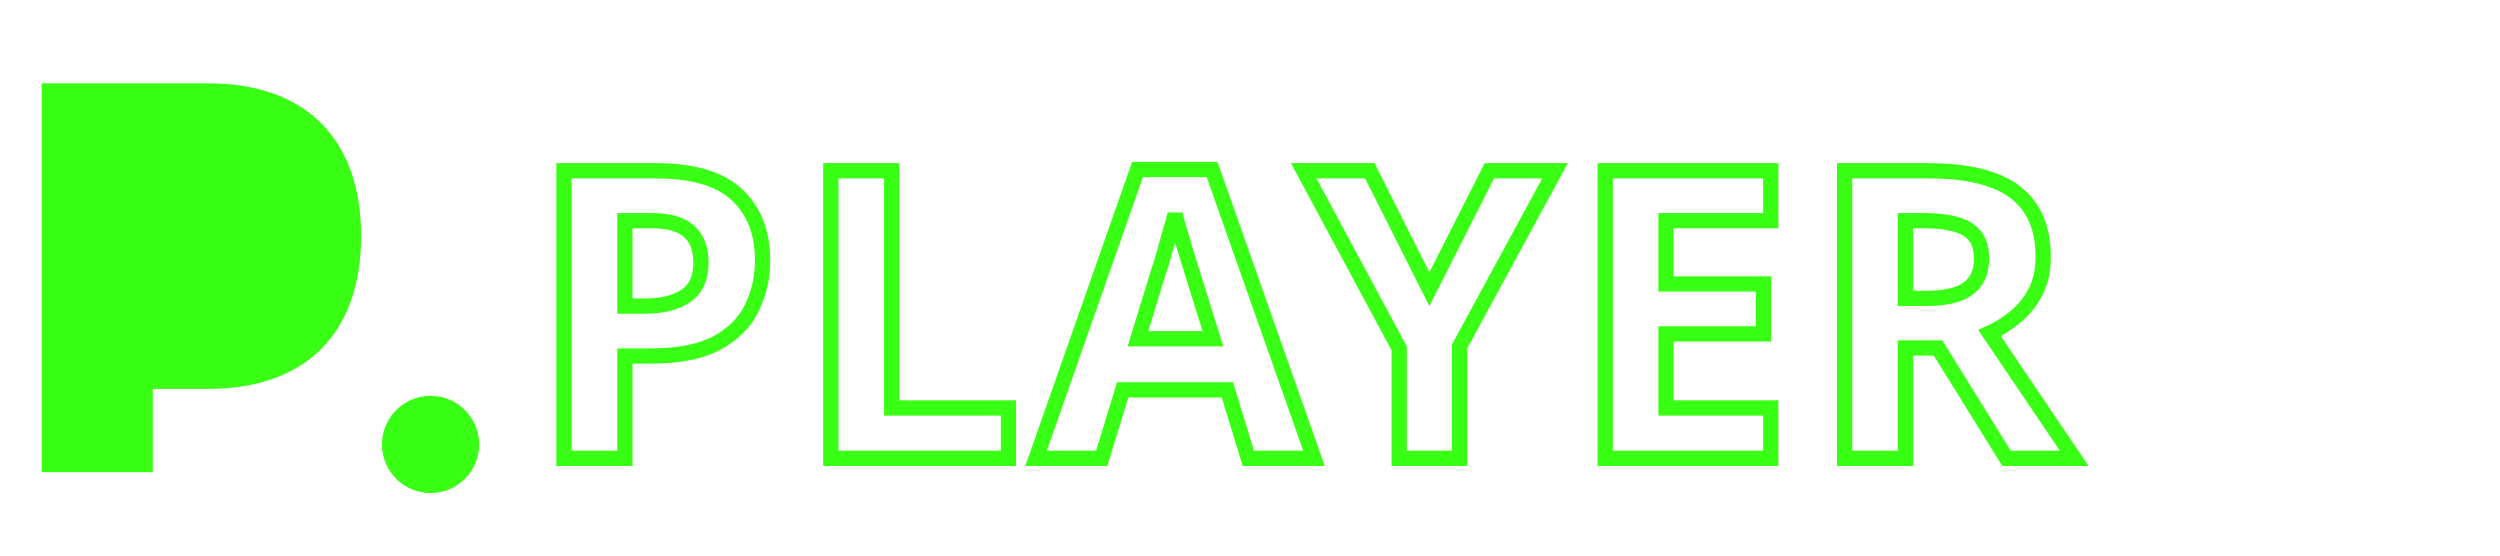
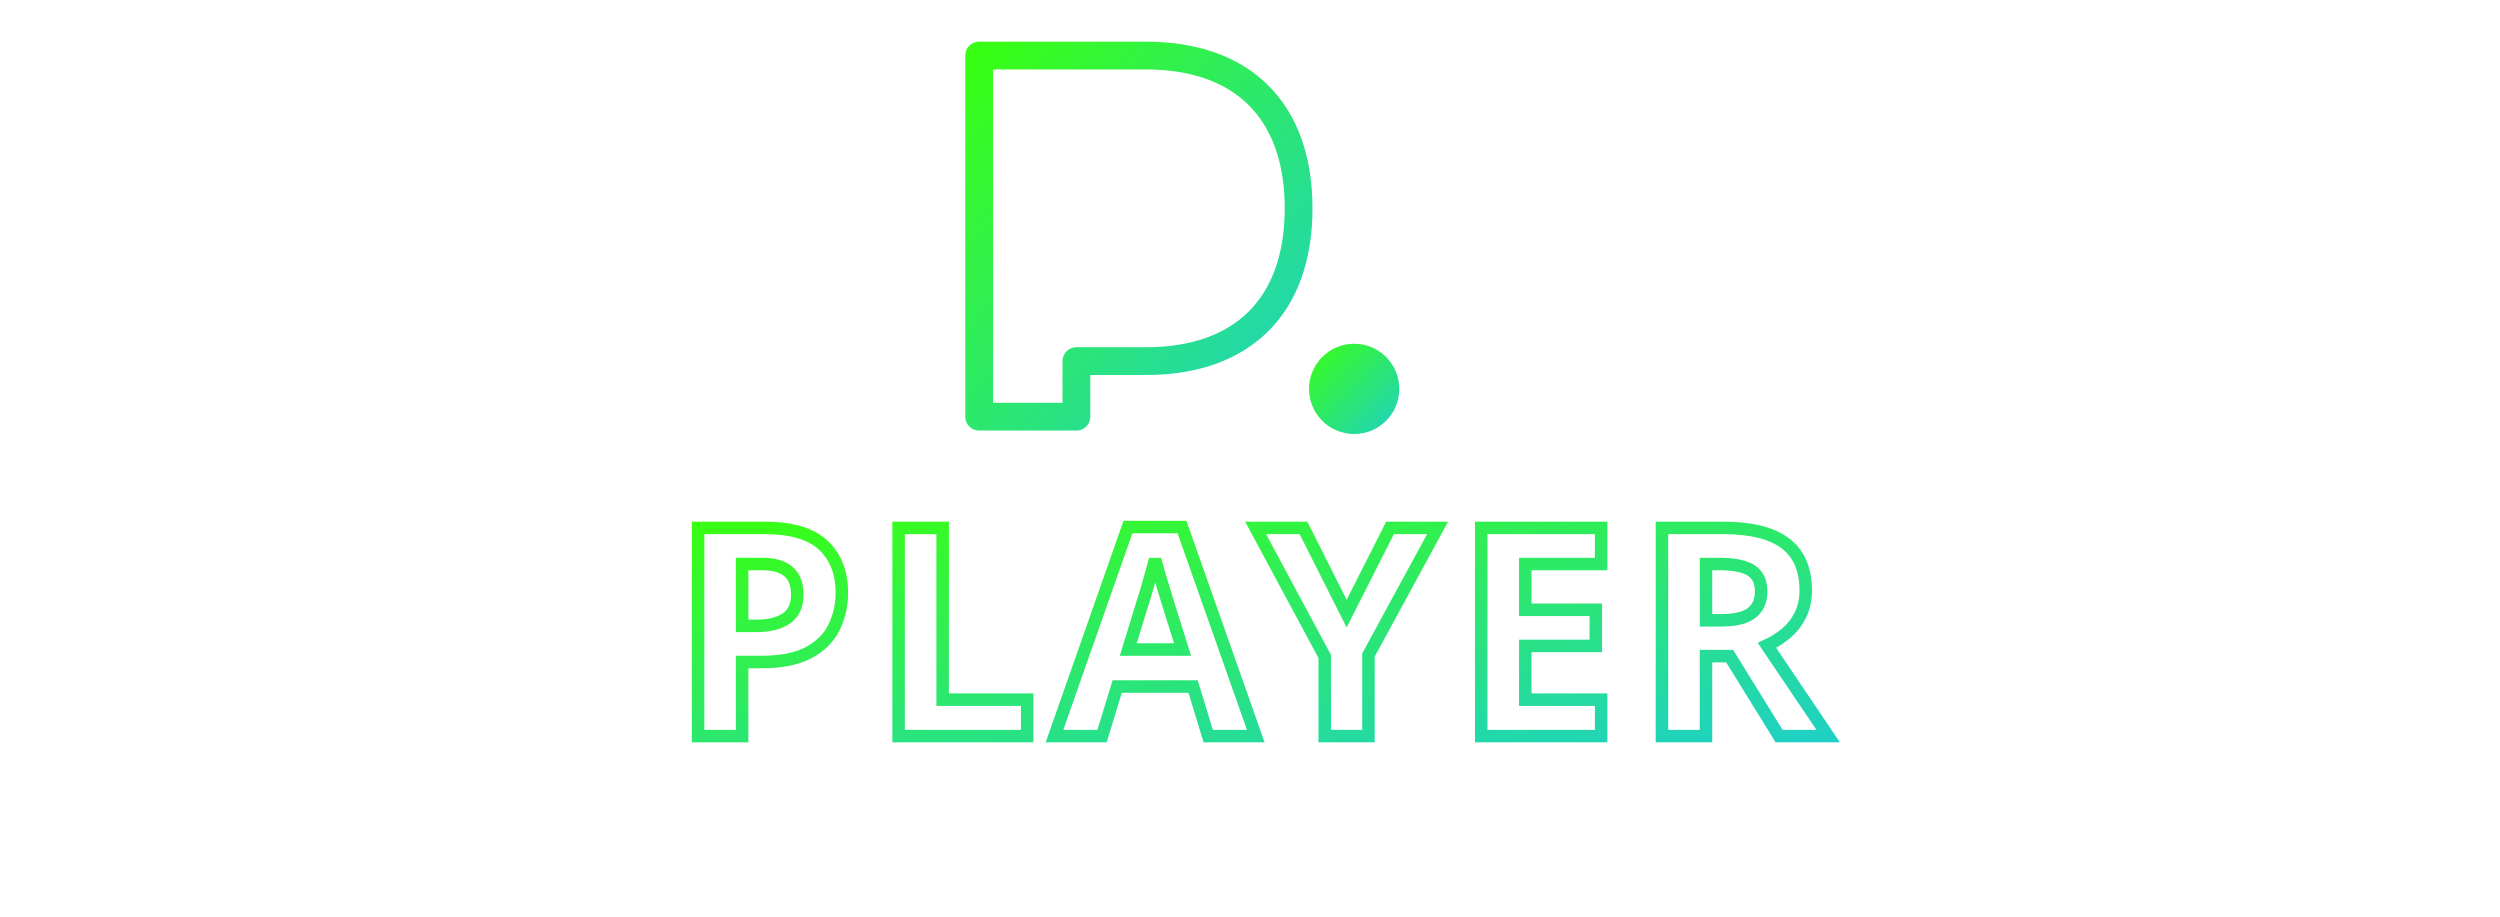
- <svg xmlns="http://www.w3.org/2000/svg" viewBox="0 0 360 80" fill="none">
-   <path d="M 6 68 L 6 12 L 30 12 C 44 12 52 20 52 34 C 52 48 44 56 30 56 L 22 56 L 22 68 Z" fill="#39FF14" />
-   <circle cx="62" cy="64" r="7" fill="#39FF14" />
-   <text x="76" y="66" font-family="'League Spartan', system-ui, sans-serif" font-size="58" font-weight="900" letter-spacing="2" fill="none" stroke="#39FF14" stroke-width="2.2" paint-order="stroke">PLAYER</text>
+ <svg xmlns="http://www.w3.org/2000/svg" viewBox="0 0 360 132" fill="none">
+   <defs>
+     <linearGradient id="lp" x1="0%" y1="0%" x2="100%" y2="100%">
+       <stop offset="0%" stop-color="#39FF14" />
+       <stop offset="100%" stop-color="#1FD1C4" />
+     </linearGradient>
+   </defs>
+   <g transform="translate(131,4)">
+     <path d="M 10 56 L 10 4 L 34 4 C 48 4 56 12 56 26 C 56 40 48 48 34 48 L 24 48 L 24 56 Z" fill="none" stroke="url(#lp)" stroke-width="4" stroke-linejoin="round" />
+     <circle cx="64" cy="52" r="6.5" fill="url(#lp)" />
+   </g>
+   <text x="180" y="106" text-anchor="middle" font-family="'League Spartan', system-ui, sans-serif" font-size="42" font-weight="900" letter-spacing="2.5" fill="none" stroke="url(#lp)" stroke-width="1.8" paint-order="stroke">PLAYER</text>
+   <text x="180" y="126" text-anchor="middle" font-family="'League Spartan', system-ui, sans-serif" font-size="9" font-weight="800" letter-spacing="2.4" fill="rgba(255,255,255,.6)">NEXT LEVEL TABLE TENNIS</text>
</svg>
